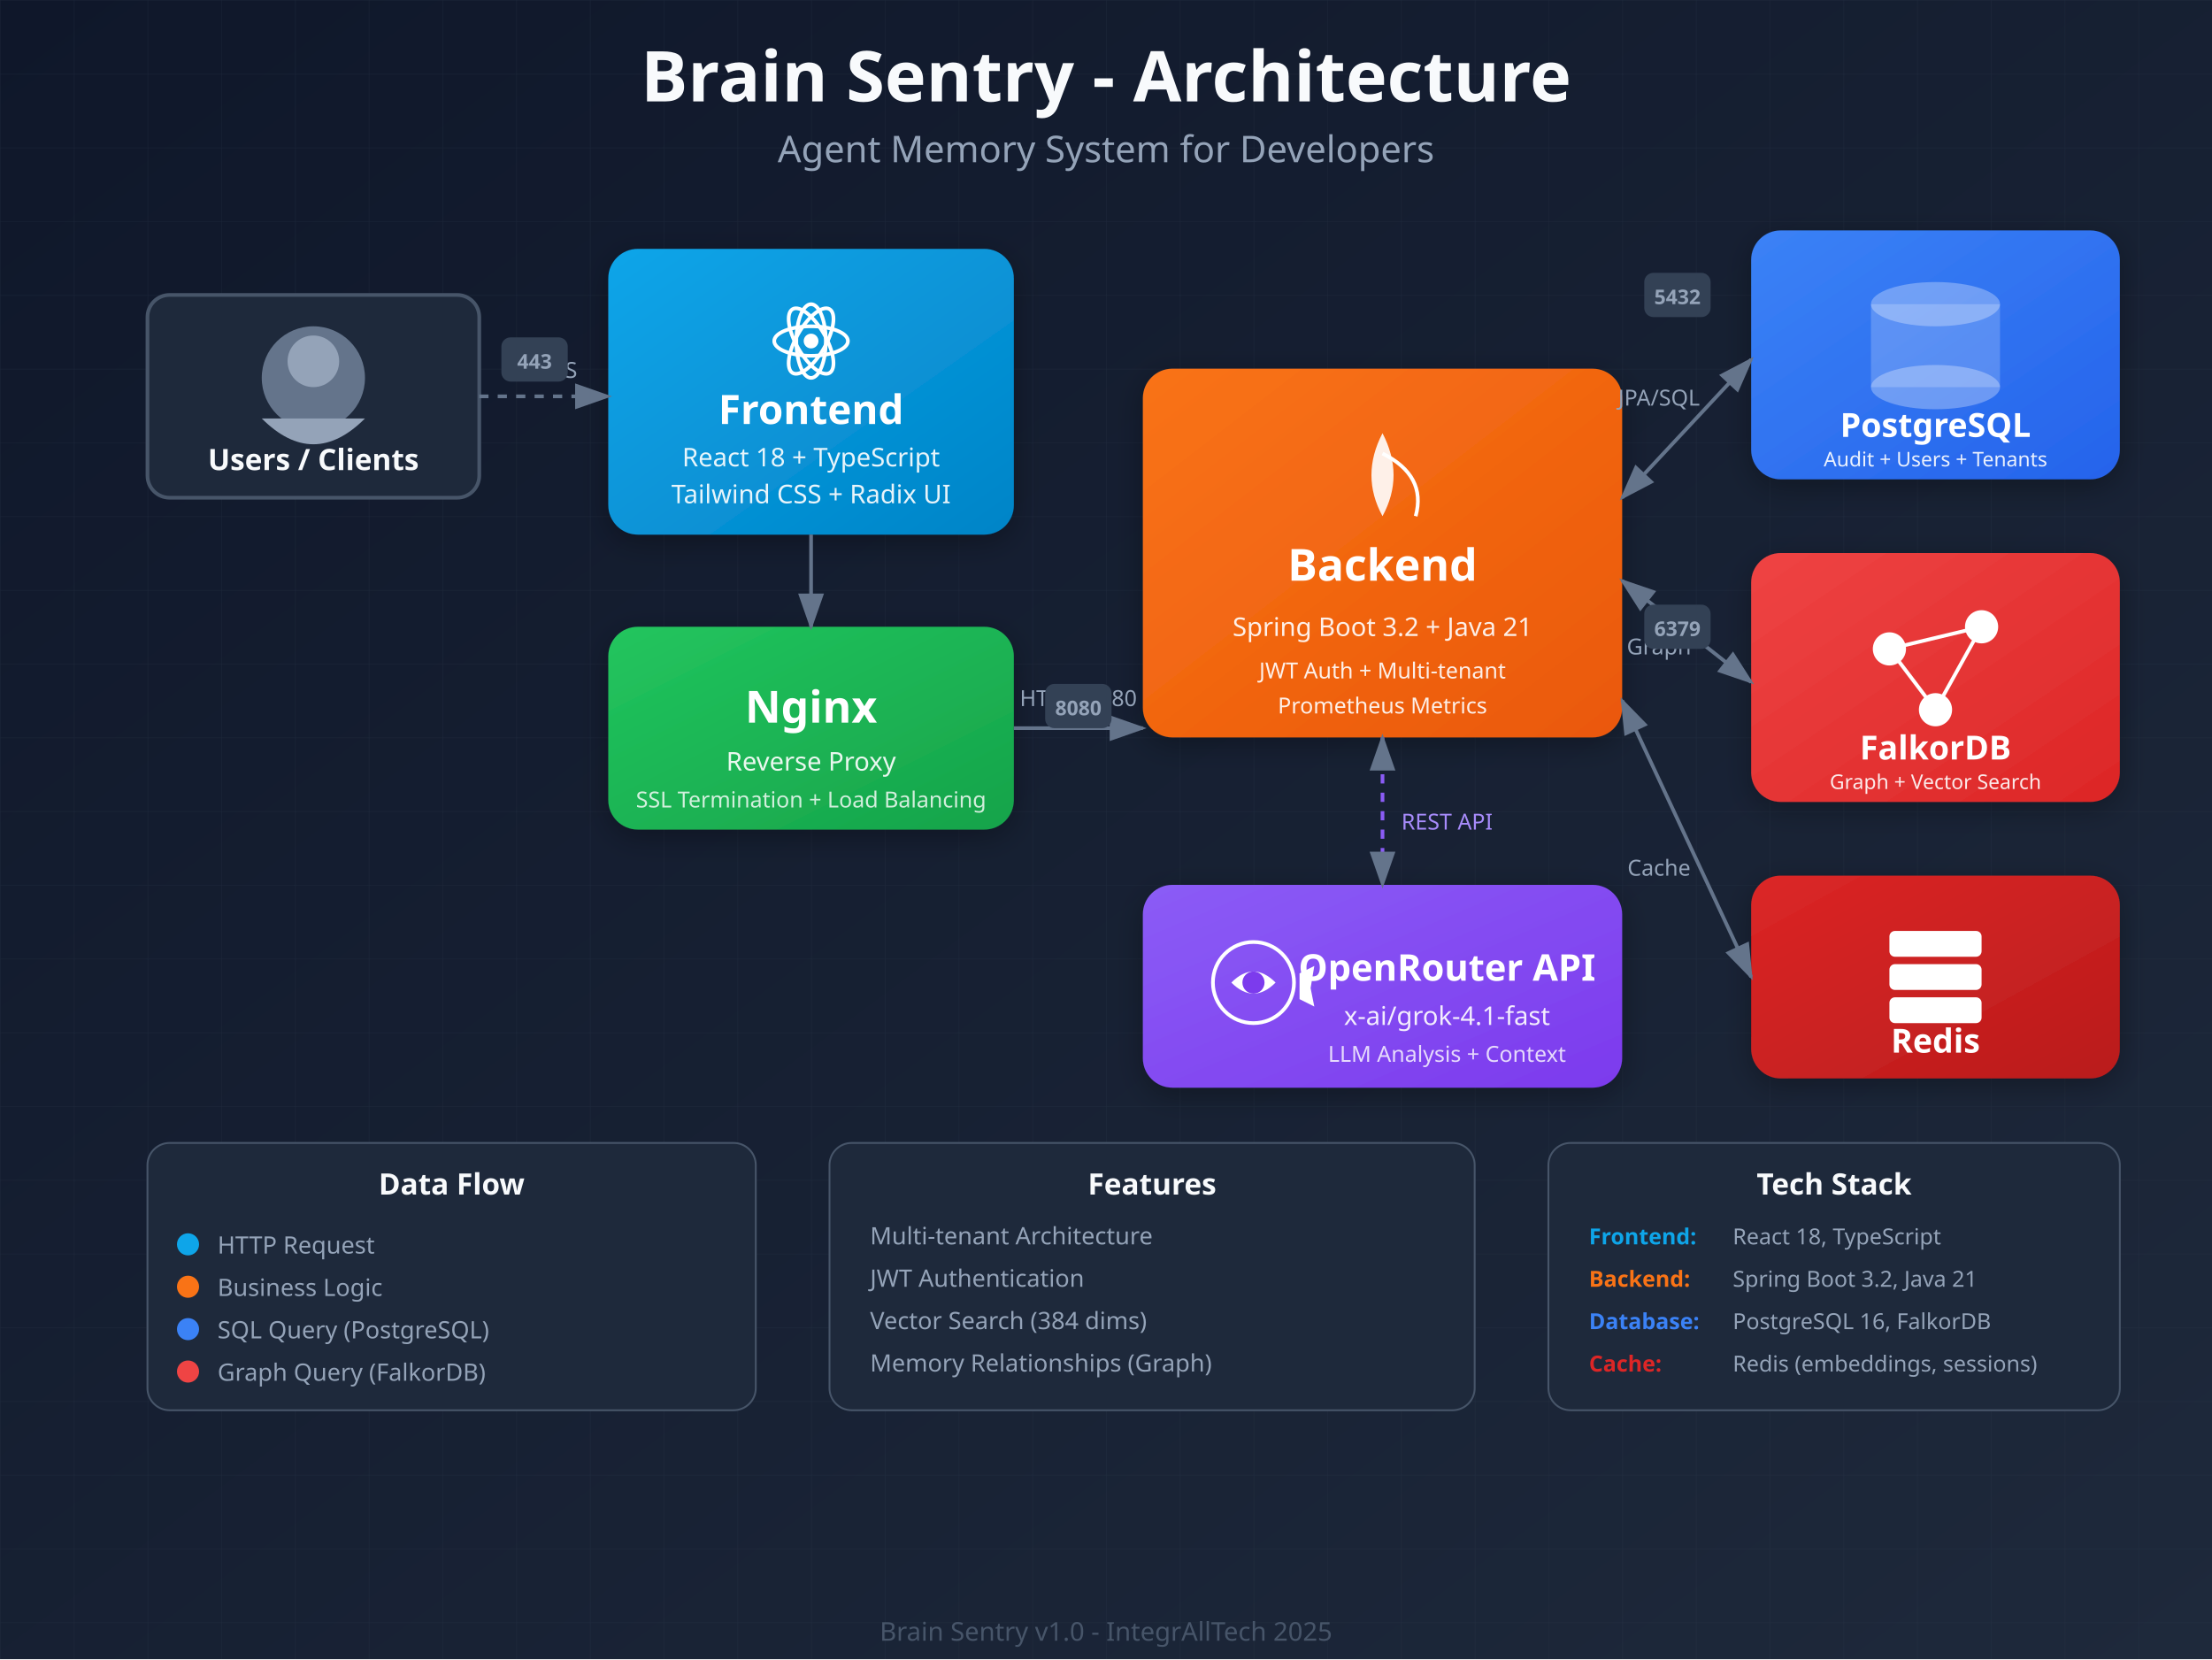
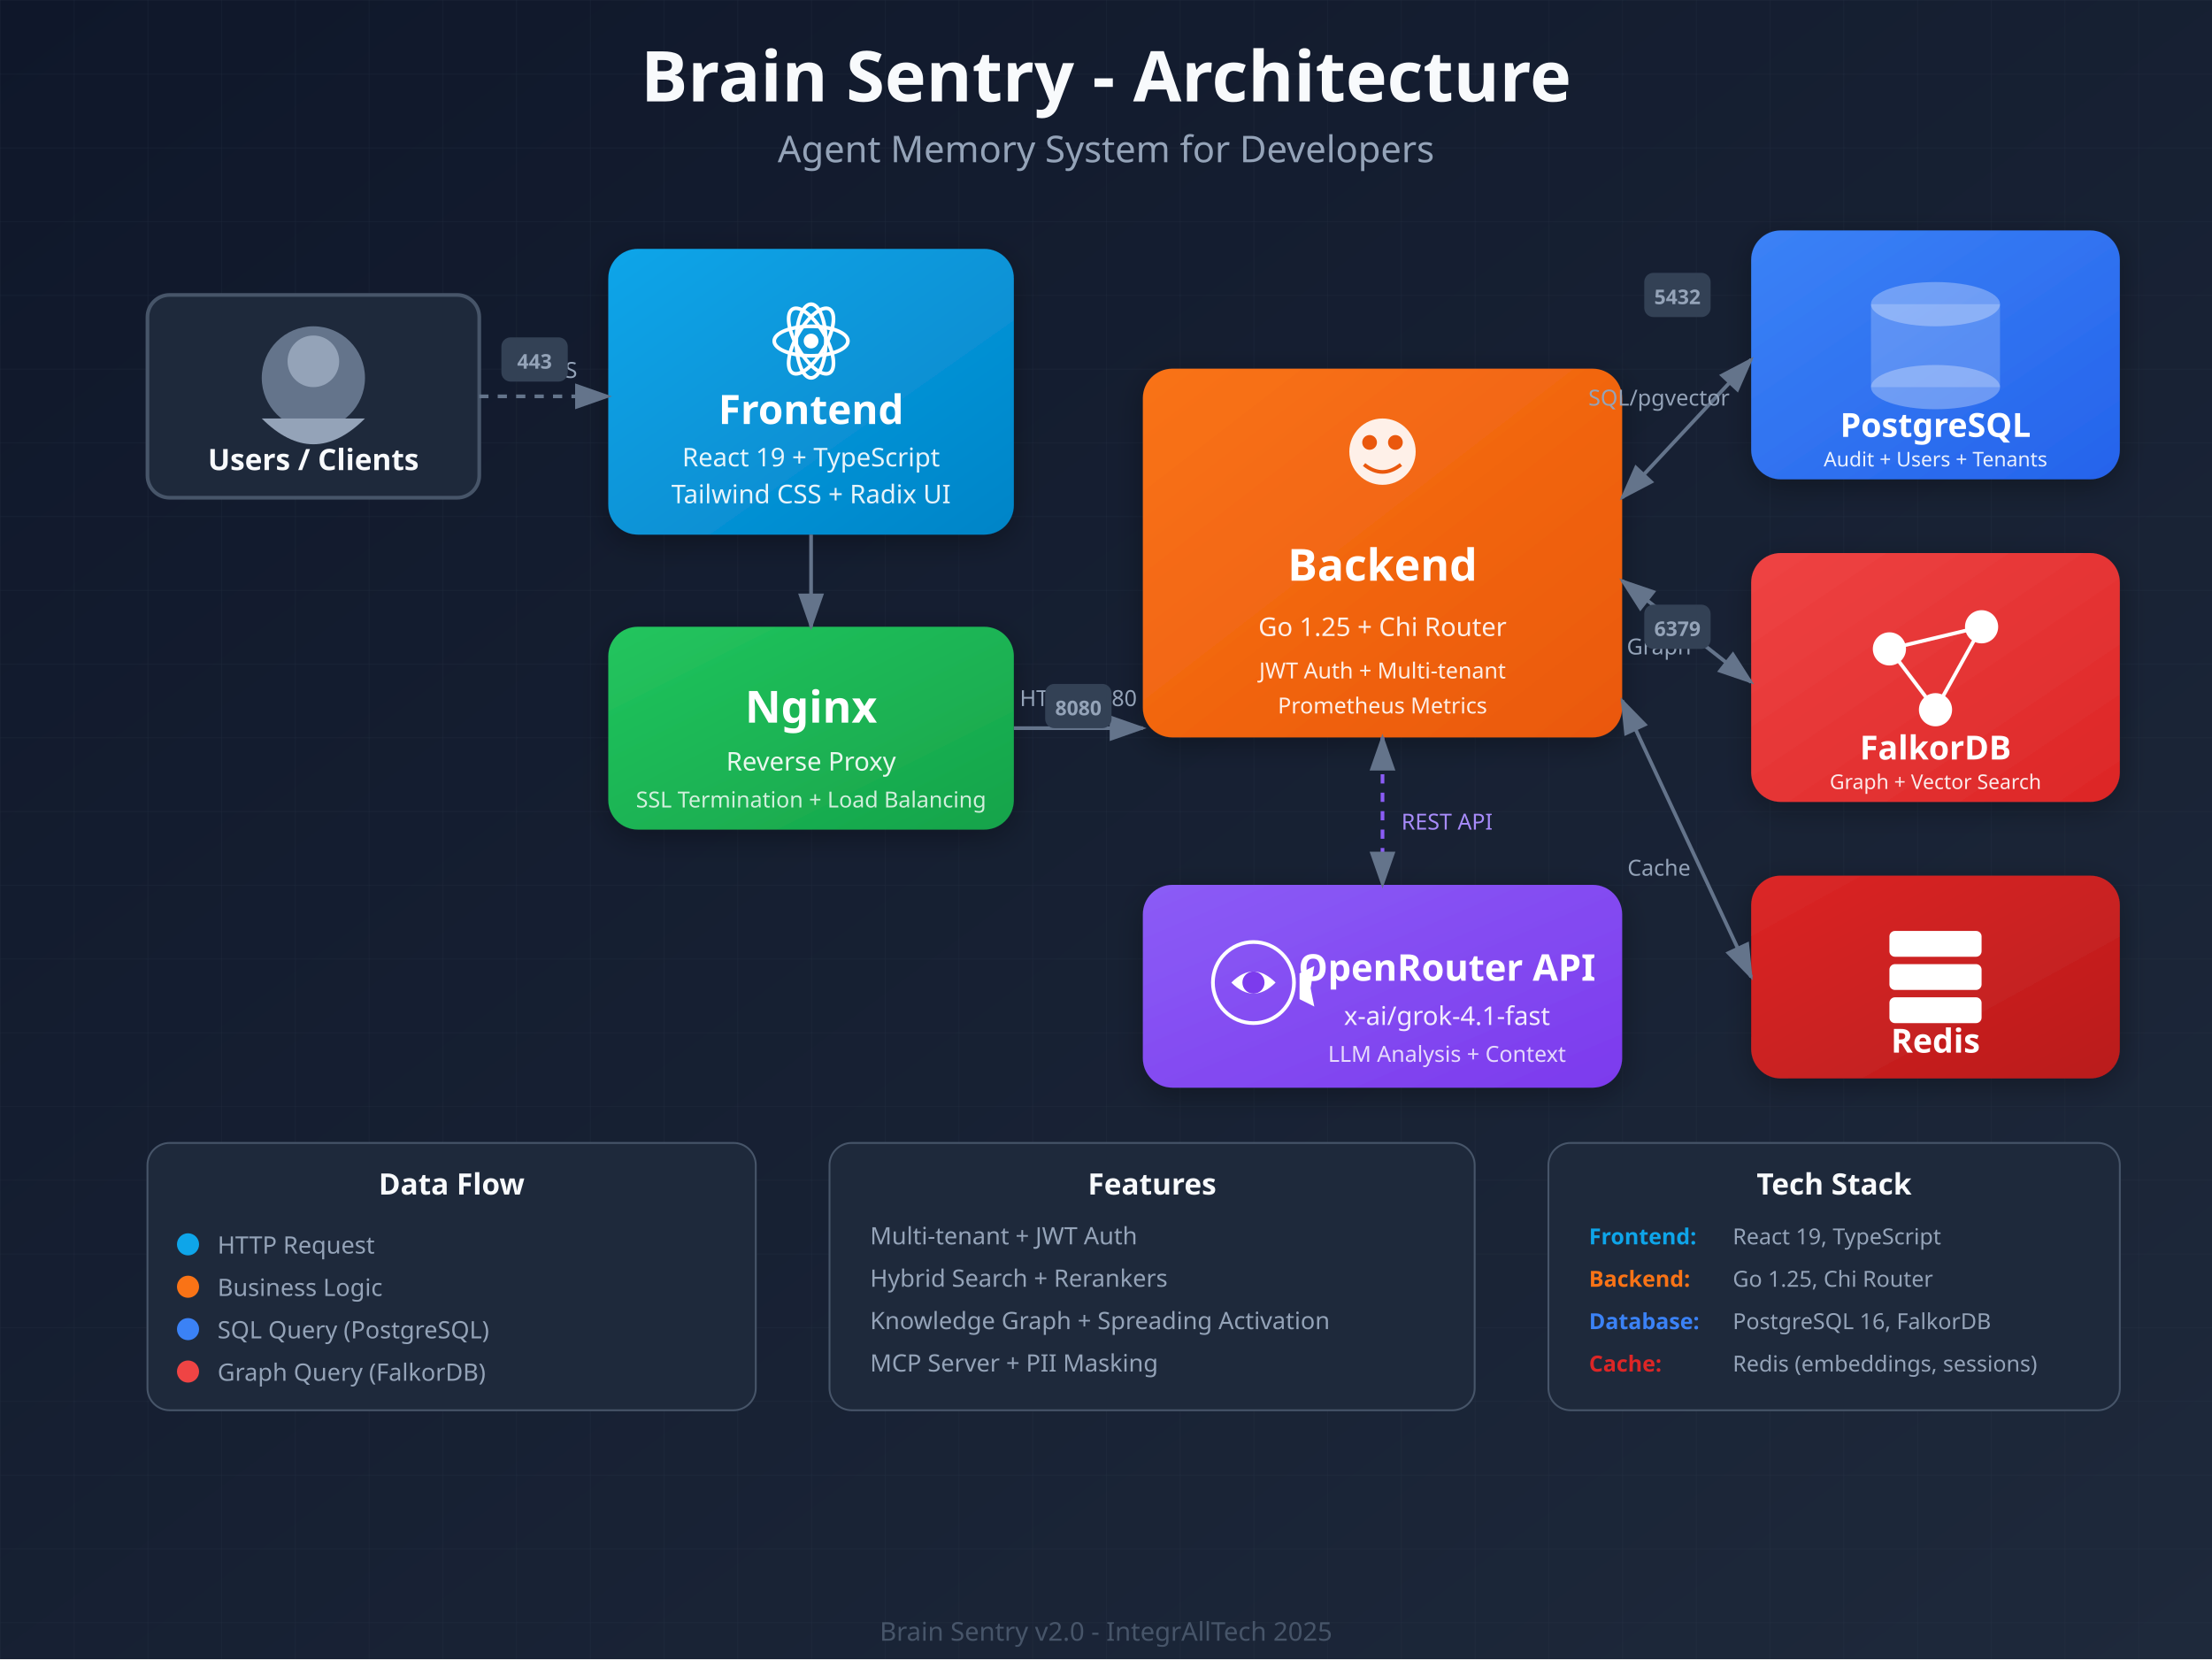
<svg xmlns="http://www.w3.org/2000/svg" viewBox="0 0 1200 900" font-family="'Segoe UI', system-ui, sans-serif">
  <defs>
    <linearGradient id="bgGradient" x1="0%" y1="0%" x2="100%" y2="100%">
      <stop offset="0%" stop-color="#0f172a" />
      <stop offset="100%" stop-color="#1e293b" />
    </linearGradient>
    <linearGradient id="frontendGrad" x1="0%" y1="0%" x2="100%" y2="100%">
      <stop offset="0%" stop-color="#0ea5e9" />
      <stop offset="100%" stop-color="#0284c7" />
    </linearGradient>
    <linearGradient id="nginxGrad" x1="0%" y1="0%" x2="100%" y2="100%">
      <stop offset="0%" stop-color="#22c55e" />
      <stop offset="100%" stop-color="#16a34a" />
    </linearGradient>
    <linearGradient id="backendGrad" x1="0%" y1="0%" x2="100%" y2="100%">
      <stop offset="0%" stop-color="#f97316" />
      <stop offset="100%" stop-color="#ea580c" />
    </linearGradient>
    <linearGradient id="postgresGrad" x1="0%" y1="0%" x2="100%" y2="100%">
      <stop offset="0%" stop-color="#3b82f6" />
      <stop offset="100%" stop-color="#2563eb" />
    </linearGradient>
    <linearGradient id="falkorGrad" x1="0%" y1="0%" x2="100%" y2="100%">
      <stop offset="0%" stop-color="#ef4444" />
      <stop offset="100%" stop-color="#dc2626" />
    </linearGradient>
    <linearGradient id="redisGrad" x1="0%" y1="0%" x2="100%" y2="100%">
      <stop offset="0%" stop-color="#dc2626" />
      <stop offset="100%" stop-color="#b91c1c" />
    </linearGradient>
    <linearGradient id="llmGrad" x1="0%" y1="0%" x2="100%" y2="100%">
      <stop offset="0%" stop-color="#8b5cf6" />
      <stop offset="100%" stop-color="#7c3aed" />
    </linearGradient>
    <filter id="shadow" x="-20%" y="-20%" width="140%" height="140%">
      <feDropShadow dx="0" dy="4" stdDeviation="8" flood-opacity="0.3" />
    </filter>
    <filter id="glow" x="-50%" y="-50%" width="200%" height="200%">
      <feGaussianBlur stdDeviation="3" result="coloredBlur" />
      <feMerge>
        <feMergeNode in="coloredBlur" />
        <feMergeNode in="SourceGraphic" />
      </feMerge>
    </filter>
    <marker id="arrowhead" markerWidth="10" markerHeight="7" refX="9" refY="3.5" orient="auto">
      <polygon points="0 0, 10 3.5, 0 7" fill="#64748b" />
    </marker>
    <marker id="arrowhead-bi" markerWidth="10" markerHeight="7" refX="9" refY="3.5" orient="auto">
      <polygon points="0 0, 10 3.5, 0 7" fill="#64748b" />
    </marker>
    <marker id="arrowhead-start" markerWidth="10" markerHeight="7" refX="1" refY="3.5" orient="auto">
      <polygon points="10 0, 0 3.5, 10 7" fill="#64748b" />
    </marker>
  </defs>
  <rect width="1200" height="900" fill="url(#bgGradient)" />
  <pattern id="grid" width="40" height="40" patternUnits="userSpaceOnUse">
    <path d="M 40 0 L 0 0 0 40" fill="none" stroke="#334155" stroke-width="0.5" opacity="0.3" />
  </pattern>
  <rect width="1200" height="900" fill="url(#grid)" />
  <text x="600" y="55" text-anchor="middle" fill="#f8fafc" font-size="38" font-weight="bold">Brain Sentry - Architecture</text>
  <text x="600" y="88" text-anchor="middle" fill="#94a3b8" font-size="20">Agent Memory System for Developers</text>
  <g transform="translate(80, 160)">
    <rect x="0" y="0" width="180" height="110" rx="12" fill="#1e293b" stroke="#475569" stroke-width="2" />
    <circle cx="90" cy="45" r="28" fill="#64748b" />
    <circle cx="90" cy="36" r="14" fill="#94a3b8" />
    <path d="M62 67 Q90 95 118 67" fill="#94a3b8" />
    <text x="90" y="95" text-anchor="middle" fill="#f8fafc" font-size="16" font-weight="600">Users / Clients</text>
  </g>
  <g transform="translate(330, 135)" filter="url(#shadow)">
    <rect x="0" y="0" width="220" height="155" rx="16" fill="url(#frontendGrad)" />
    <g transform="translate(85, 25)">
      <ellipse cx="25" cy="25" rx="20" ry="8" fill="none" stroke="white" stroke-width="2" />
      <ellipse cx="25" cy="25" rx="8" ry="20" fill="none" stroke="white" stroke-width="2" />
      <ellipse cx="25" cy="25" rx="20" ry="8" fill="none" stroke="white" stroke-width="2" transform="rotate(60 25 25)" />
      <ellipse cx="25" cy="25" rx="20" ry="8" fill="none" stroke="white" stroke-width="2" transform="rotate(-60 25 25)" />
      <circle cx="25" cy="25" r="4" fill="white" />
    </g>
    <text x="110" y="95" text-anchor="middle" fill="white" font-size="22" font-weight="bold">Frontend</text>
-     <text x="110" y="118" text-anchor="middle" fill="rgba(255,255,255,0.9)" font-size="14">React 18 + TypeScript</text>
+     <text x="110" y="118" text-anchor="middle" fill="rgba(255,255,255,0.9)" font-size="14">React 19 + TypeScript</text>
    <text x="110" y="138" text-anchor="middle" fill="rgba(255,255,255,0.9)" font-size="14">Tailwind CSS + Radix UI</text>
  </g>
  <g transform="translate(330, 340)" filter="url(#shadow)">
    <rect x="0" y="0" width="220" height="110" rx="16" fill="url(#nginxGrad)" />
    <text x="110" y="52" text-anchor="middle" fill="white" font-size="24" font-weight="bold">Nginx</text>
    <text x="110" y="78" text-anchor="middle" fill="rgba(255,255,255,0.9)" font-size="14">Reverse Proxy</text>
    <text x="110" y="98" text-anchor="middle" fill="rgba(255,255,255,0.8)" font-size="12">SSL Termination + Load Balancing</text>
  </g>
  <g transform="translate(620, 200)" filter="url(#shadow)">
    <rect x="0" y="0" width="260" height="200" rx="16" fill="url(#backendGrad)" />
-     <path d="M130 35 Q142 58 130 80 Q118 58 130 35" fill="white" opacity="0.9" />
-     <path d="M130 46 Q154 58 148 80" fill="none" stroke="white" stroke-width="2" />
+     <circle cx="130" cy="45" r="18" fill="white" opacity="0.9" />
+     <circle cx="123" cy="40" r="4" fill="#ea580c" />
+     <circle cx="137" cy="40" r="4" fill="#ea580c" />
+     <path d="M120 52 Q130 60 140 52" fill="none" stroke="#ea580c" stroke-width="2" />
    <text x="130" y="115" text-anchor="middle" fill="white" font-size="24" font-weight="bold">Backend</text>
-     <text x="130" y="145" text-anchor="middle" fill="rgba(255,255,255,0.9)" font-size="14">Spring Boot 3.2 + Java 21</text>
+     <text x="130" y="145" text-anchor="middle" fill="rgba(255,255,255,0.9)" font-size="14">Go 1.25 + Chi Router</text>
    <text x="130" y="168" text-anchor="middle" fill="rgba(255,255,255,0.9)" font-size="12">JWT Auth + Multi-tenant</text>
    <text x="130" y="187" text-anchor="middle" fill="rgba(255,255,255,0.9)" font-size="12">Prometheus Metrics</text>
  </g>
  <g transform="translate(950, 125)" filter="url(#shadow)">
    <rect x="0" y="0" width="200" height="135" rx="16" fill="url(#postgresGrad)" />
    <ellipse cx="100" cy="40" rx="35" ry="12" fill="rgba(255,255,255,0.3)" />
    <rect x="65" y="40" width="70" height="45" fill="rgba(255,255,255,0.2)" />
    <ellipse cx="100" cy="85" rx="35" ry="12" fill="rgba(255,255,255,0.3)" />
    <text x="100" y="112" text-anchor="middle" fill="white" font-size="18" font-weight="bold">PostgreSQL</text>
    <text x="100" y="128" text-anchor="middle" fill="rgba(255,255,255,0.9)" font-size="11">Audit + Users + Tenants</text>
  </g>
  <g transform="translate(950, 300)" filter="url(#shadow)">
    <rect x="0" y="0" width="200" height="135" rx="16" fill="url(#falkorGrad)" />
    <circle cx="75" cy="52" r="9" fill="white" />
    <circle cx="125" cy="40" r="9" fill="white" />
    <circle cx="100" cy="85" r="9" fill="white" />
    <line x1="75" y1="52" x2="125" y2="40" stroke="white" stroke-width="2" />
    <line x1="75" y1="52" x2="100" y2="85" stroke="white" stroke-width="2" />
    <line x1="125" y1="40" x2="100" y2="85" stroke="white" stroke-width="2" />
    <text x="100" y="112" text-anchor="middle" fill="white" font-size="18" font-weight="bold">FalkorDB</text>
    <text x="100" y="128" text-anchor="middle" fill="rgba(255,255,255,0.9)" font-size="11">Graph + Vector Search</text>
  </g>
  <g transform="translate(950, 475)" filter="url(#shadow)">
    <rect x="0" y="0" width="200" height="110" rx="16" fill="url(#redisGrad)" />
    <rect x="75" y="30" width="50" height="14" rx="3" fill="white" />
    <rect x="75" y="48" width="50" height="14" rx="3" fill="white" />
    <rect x="75" y="66" width="50" height="14" rx="3" fill="white" />
    <text x="100" y="96" text-anchor="middle" fill="white" font-size="18" font-weight="bold">Redis</text>
  </g>
  <g transform="translate(620, 480)" filter="url(#shadow)">
    <rect x="0" y="0" width="260" height="110" rx="16" fill="url(#llmGrad)" />
    <g transform="translate(35, 28)">
      <circle cx="25" cy="25" r="22" fill="none" stroke="white" stroke-width="2" />
      <path d="M13 25 Q25 13 37 25 Q25 37 13 25" fill="white" />
      <circle cx="25" cy="25" r="6" fill="#7c3aed" />
      <path d="M50 20 L58 16 L56 28 L58 38 L50 34" fill="white" />
    </g>
    <text x="165" y="52" text-anchor="middle" fill="white" font-size="20" font-weight="bold">OpenRouter API</text>
    <text x="165" y="76" text-anchor="middle" fill="rgba(255,255,255,0.9)" font-size="14">x-ai/grok-4.1-fast</text>
    <text x="165" y="96" text-anchor="middle" fill="rgba(255,255,255,0.8)" font-size="12">LLM Analysis + Context</text>
  </g>
  <path d="M260 215 L330 215" stroke="#64748b" stroke-width="2" stroke-dasharray="5,5" marker-end="url(#arrowhead)" />
  <text x="295" y="205" text-anchor="middle" fill="#94a3b8" font-size="12">HTTPS</text>
  <path d="M440 290 L440 340" stroke="#64748b" stroke-width="2" marker-end="url(#arrowhead)" />
  <path d="M550 395 L620 395" stroke="#64748b" stroke-width="2" marker-end="url(#arrowhead)" />
  <text x="585" y="383" text-anchor="middle" fill="#94a3b8" font-size="12">HTTP :8080</text>
  <path d="M880 270 L950 195" stroke="#64748b" stroke-width="2" marker-end="url(#arrowhead)" marker-start="url(#arrowhead-start)" />
-   <text x="900" y="220" text-anchor="middle" fill="#94a3b8" font-size="12">JPA/SQL</text>
+   <text x="900" y="220" text-anchor="middle" fill="#94a3b8" font-size="12">SQL/pgvector</text>
  <path d="M880 315 L950 370" stroke="#64748b" stroke-width="2" marker-end="url(#arrowhead)" marker-start="url(#arrowhead-start)" />
  <text x="900" y="355" text-anchor="middle" fill="#94a3b8" font-size="12">Graph</text>
  <path d="M880 380 L950 530" stroke="#64748b" stroke-width="2" marker-end="url(#arrowhead)" marker-start="url(#arrowhead-start)" />
  <text x="900" y="475" text-anchor="middle" fill="#94a3b8" font-size="12">Cache</text>
  <path d="M750 400 L750 480" stroke="#8b5cf6" stroke-width="2" stroke-dasharray="5,5" marker-end="url(#arrowhead)" marker-start="url(#arrowhead-start)" />
  <text x="785" y="450" text-anchor="middle" fill="#a78bfa" font-size="12">REST API</text>
  <g transform="translate(80, 620)">
    <rect x="0" y="0" width="330" height="145" rx="12" fill="#1e293b" stroke="#475569" stroke-width="1" />
    <text x="165" y="28" text-anchor="middle" fill="#f8fafc" font-size="16" font-weight="bold">Data Flow</text>
    <circle cx="22" cy="55" r="6" fill="#0ea5e9" />
    <text x="38" y="60" fill="#94a3b8" font-size="13">HTTP Request</text>
    <circle cx="22" cy="78" r="6" fill="#f97316" />
    <text x="38" y="83" fill="#94a3b8" font-size="13">Business Logic</text>
    <circle cx="22" cy="101" r="6" fill="#3b82f6" />
    <text x="38" y="106" fill="#94a3b8" font-size="13">SQL Query (PostgreSQL)</text>
    <circle cx="22" cy="124" r="6" fill="#ef4444" />
    <text x="38" y="129" fill="#94a3b8" font-size="13">Graph Query (FalkorDB)</text>
  </g>
  <g transform="translate(450, 620)">
    <rect x="0" y="0" width="350" height="145" rx="12" fill="#1e293b" stroke="#475569" stroke-width="1" />
    <text x="175" y="28" text-anchor="middle" fill="#f8fafc" font-size="16" font-weight="bold">Features</text>
-     <text x="22" y="55" fill="#94a3b8" font-size="13"> Multi-tenant Architecture</text>
-     <text x="22" y="78" fill="#94a3b8" font-size="13"> JWT Authentication</text>
-     <text x="22" y="101" fill="#94a3b8" font-size="13"> Vector Search (384 dims)</text>
-     <text x="22" y="124" fill="#94a3b8" font-size="13"> Memory Relationships (Graph)</text>
+     <text x="22" y="55" fill="#94a3b8" font-size="13"> Multi-tenant + JWT Auth</text>
+     <text x="22" y="78" fill="#94a3b8" font-size="13"> Hybrid Search + Rerankers</text>
+     <text x="22" y="101" fill="#94a3b8" font-size="13"> Knowledge Graph + Spreading Activation</text>
+     <text x="22" y="124" fill="#94a3b8" font-size="13"> MCP Server + PII Masking</text>
  </g>
  <g transform="translate(840, 620)">
    <rect x="0" y="0" width="310" height="145" rx="12" fill="#1e293b" stroke="#475569" stroke-width="1" />
    <text x="155" y="28" text-anchor="middle" fill="#f8fafc" font-size="16" font-weight="bold">Tech Stack</text>
    <text x="22" y="55" fill="#0ea5e9" font-size="12" font-weight="bold">Frontend:</text>
-     <text x="100" y="55" fill="#94a3b8" font-size="12">React 18, TypeScript</text>
+     <text x="100" y="55" fill="#94a3b8" font-size="12">React 19, TypeScript</text>
    <text x="22" y="78" fill="#f97316" font-size="12" font-weight="bold">Backend:</text>
-     <text x="100" y="78" fill="#94a3b8" font-size="12">Spring Boot 3.2, Java 21</text>
+     <text x="100" y="78" fill="#94a3b8" font-size="12">Go 1.25, Chi Router</text>
    <text x="22" y="101" fill="#3b82f6" font-size="12" font-weight="bold">Database:</text>
    <text x="100" y="101" fill="#94a3b8" font-size="12">PostgreSQL 16, FalkorDB</text>
    <text x="22" y="124" fill="#dc2626" font-size="12" font-weight="bold">Cache:</text>
    <text x="100" y="124" fill="#94a3b8" font-size="12">Redis (embeddings, sessions)</text>
  </g>
  <g transform="translate(290, 195)">
    <rect x="-18" y="-12" width="36" height="24" rx="5" fill="#334155" />
    <text x="0" y="5" text-anchor="middle" fill="#94a3b8" font-size="11" font-weight="bold">443</text>
  </g>
  <g transform="translate(585, 383)">
    <rect x="-18" y="-12" width="36" height="24" rx="5" fill="#334155" />
    <text x="0" y="5" text-anchor="middle" fill="#94a3b8" font-size="11" font-weight="bold">8080</text>
  </g>
  <g transform="translate(910, 160)">
    <rect x="-18" y="-12" width="36" height="24" rx="5" fill="#334155" />
    <text x="0" y="5" text-anchor="middle" fill="#94a3b8" font-size="11" font-weight="bold">5432</text>
  </g>
  <g transform="translate(910, 340)">
    <rect x="-18" y="-12" width="36" height="24" rx="5" fill="#334155" />
    <text x="0" y="5" text-anchor="middle" fill="#94a3b8" font-size="11" font-weight="bold">6379</text>
  </g>
-   <text x="600" y="890" text-anchor="middle" fill="#475569" font-size="14">Brain Sentry v1.0 - IntegrAllTech 2025</text>
+   <text x="600" y="890" text-anchor="middle" fill="#475569" font-size="14">Brain Sentry v2.0 - IntegrAllTech 2025</text>
</svg>
